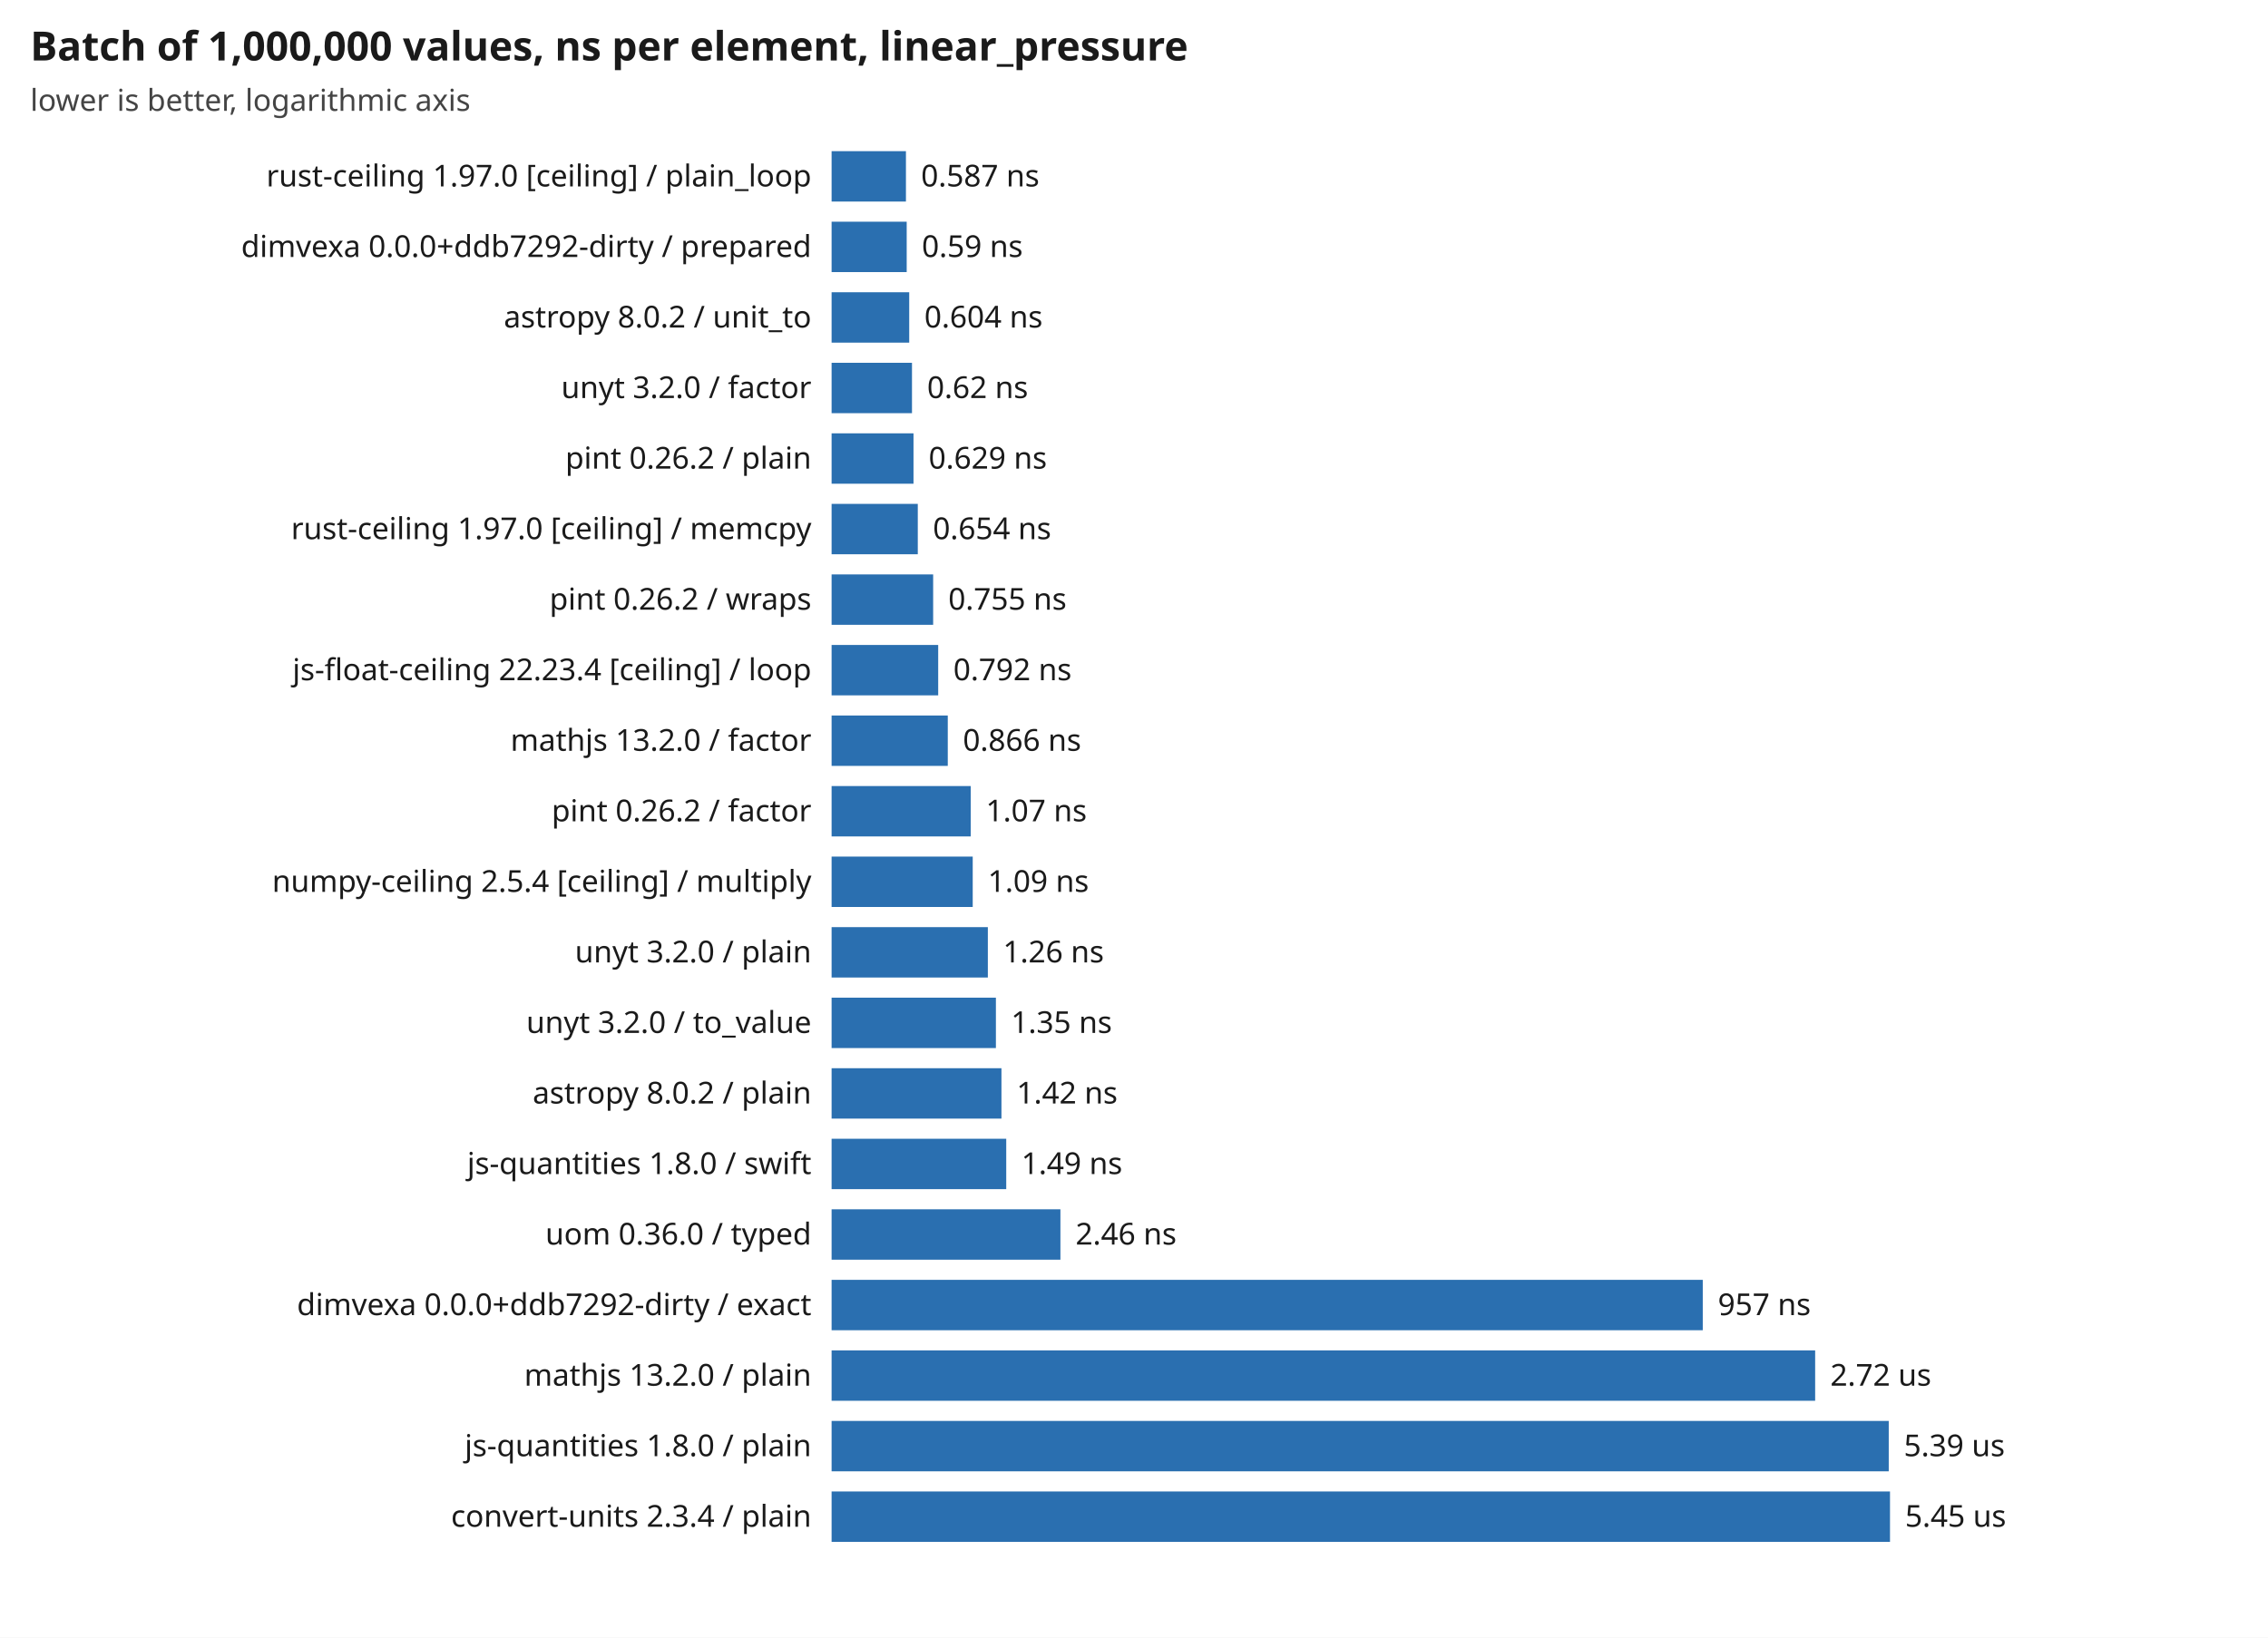
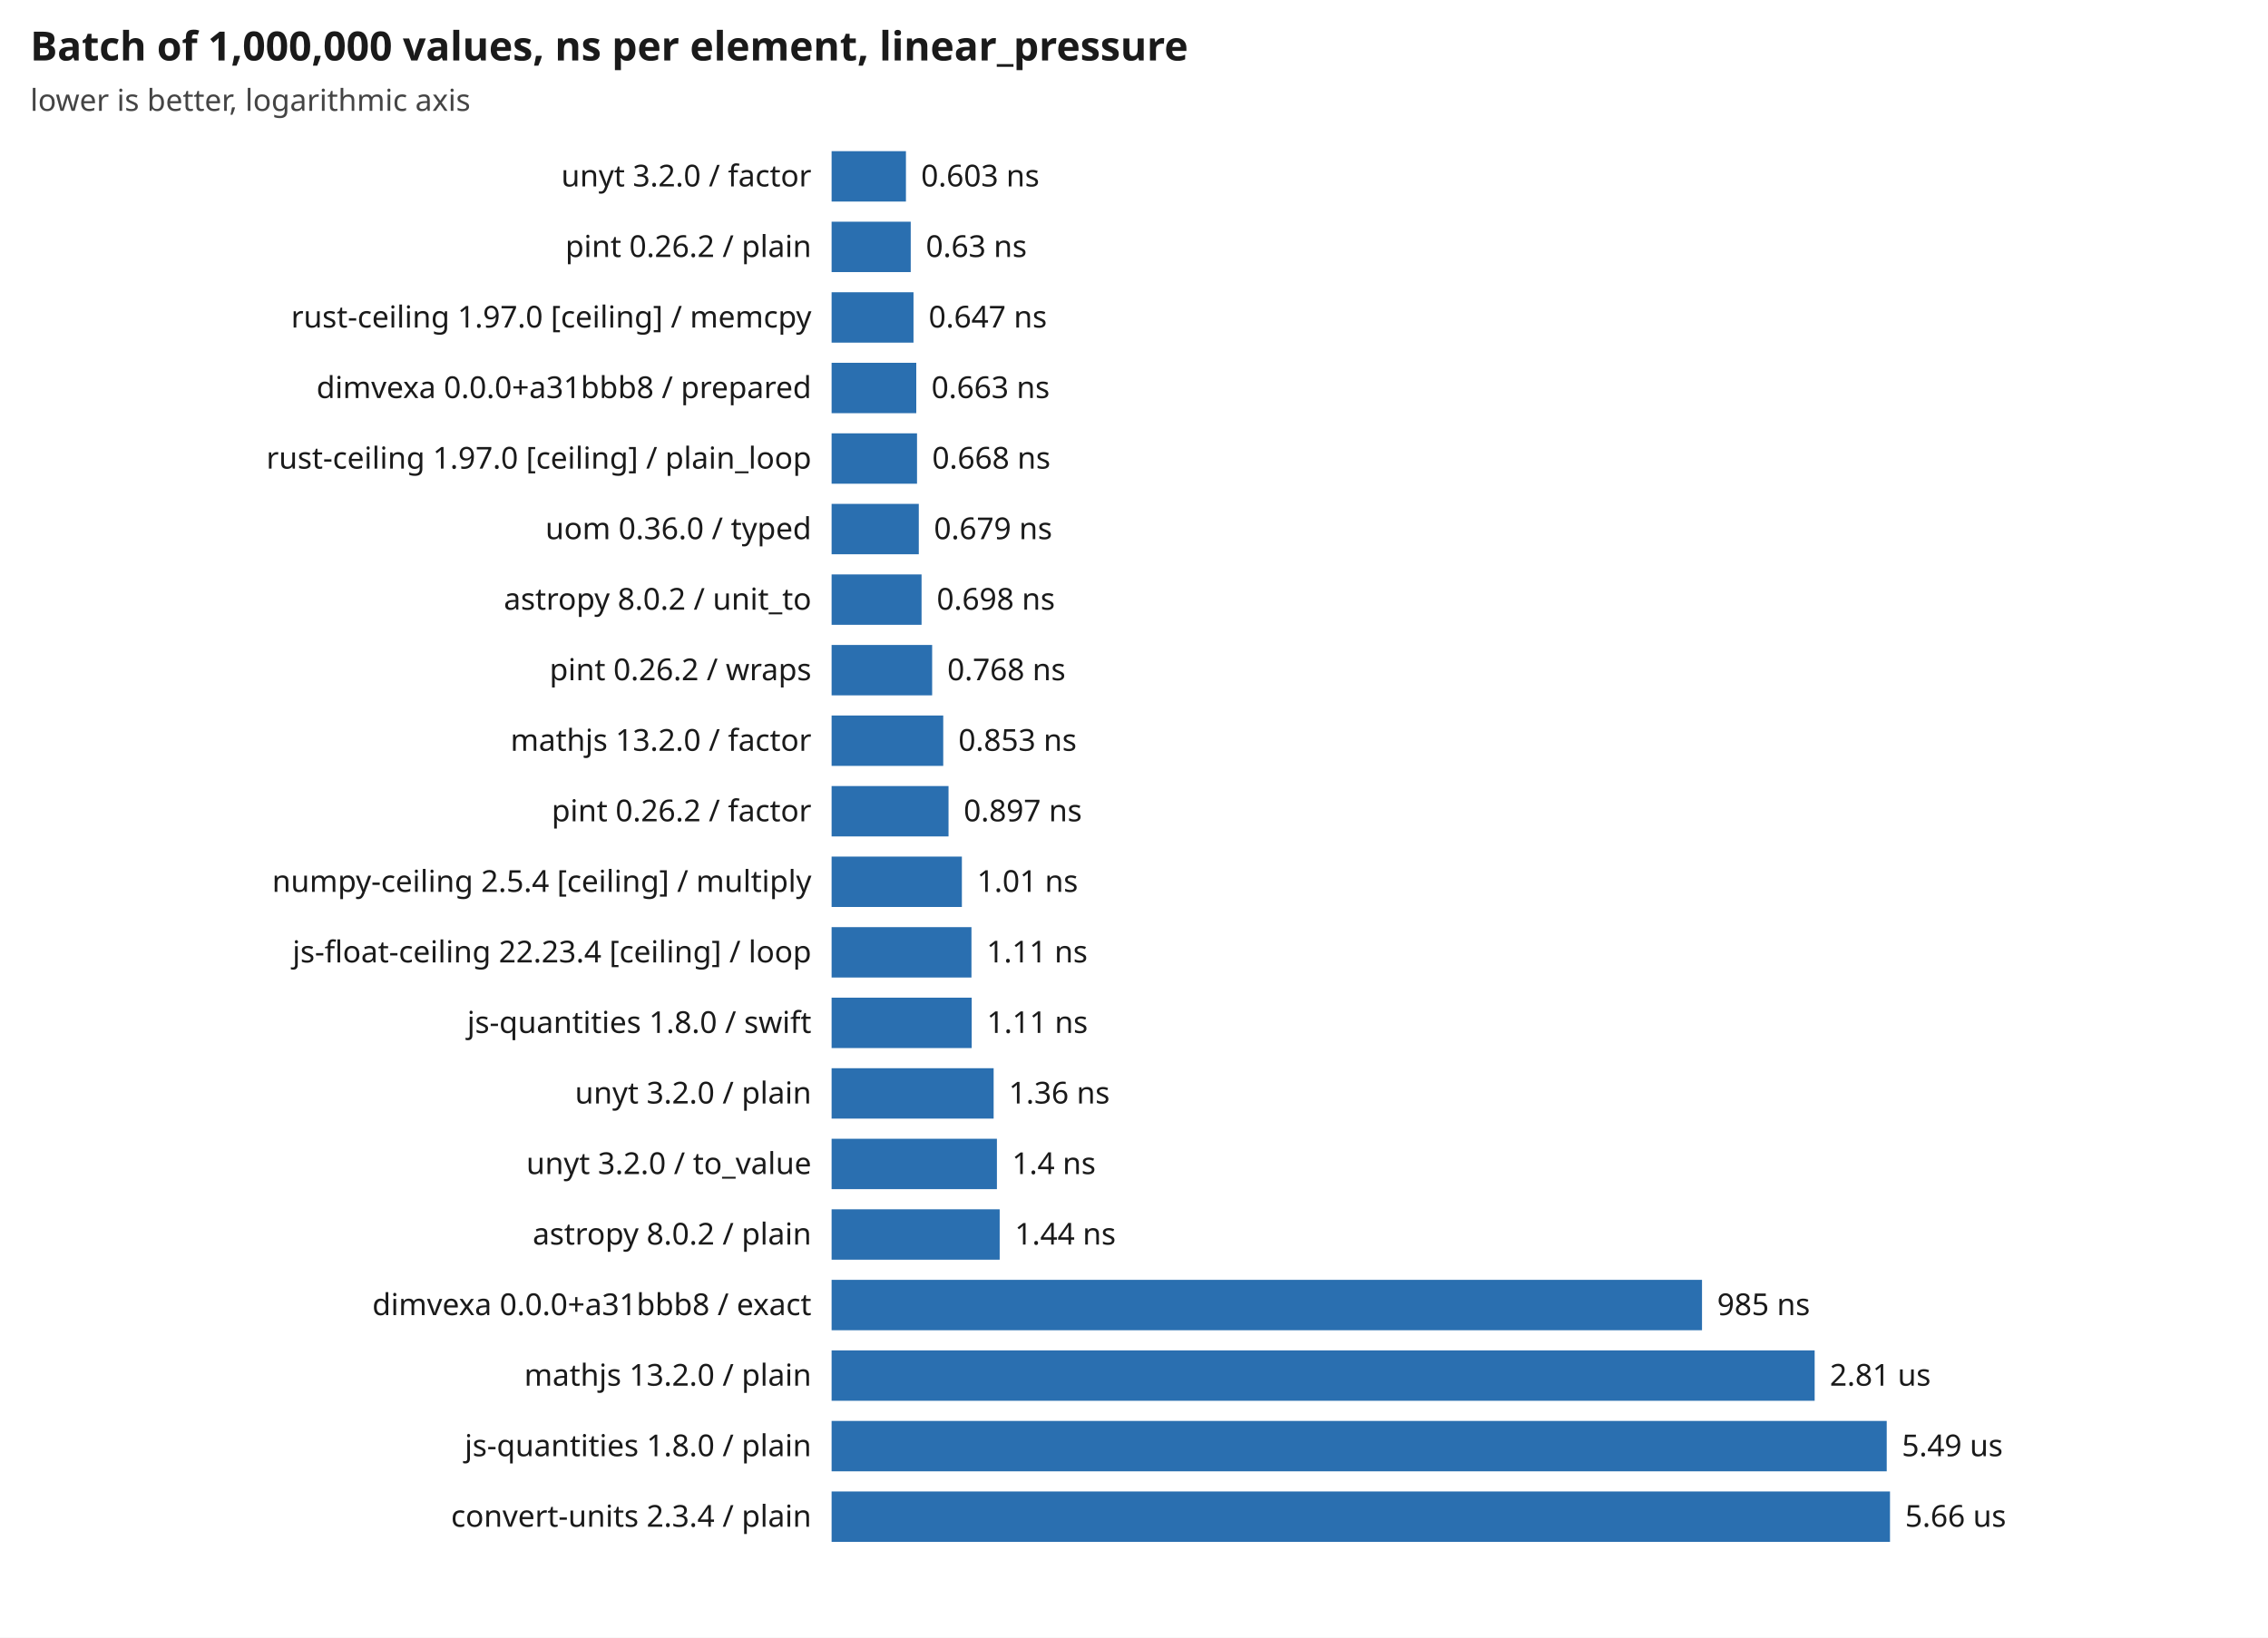
<svg xmlns="http://www.w3.org/2000/svg" width="900" height="650" viewBox="0 0 900 650" role="img" aria-label="Batch of 1,000,000 values, ns per element, linear_pressure">
  <rect width="900" height="650" fill="#ffffff" />
  <text x="12" y="24" font-family="sans-serif" font-size="16" font-weight="bold" fill="#1a1a1a">Batch of 1,000,000 values, ns per element, linear_pressure</text>
  <text x="12" y="44" font-family="sans-serif" font-size="12" fill="#444444">lower is better, logarithmic axis</text>
-   <text x="322" y="74" text-anchor="end" font-family="sans-serif" font-size="12" fill="#1a1a1a">rust-ceiling 1.97.0 [ceiling] / plain_loop</text>
+   <text x="322" y="74" text-anchor="end" font-family="sans-serif" font-size="12" fill="#1a1a1a">unyt 3.2.0 / factor</text>
  <rect x="330" y="60" width="29.5" height="20" fill="#2a6fb0" />
-   <text x="365.5" y="74" font-family="sans-serif" font-size="12" fill="#1a1a1a">0.587 ns</text>
-   <text x="322" y="102" text-anchor="end" font-family="sans-serif" font-size="12" fill="#1a1a1a">dimvexa 0.0.0+ddb7292-dirty / prepared</text>
-   <rect x="330" y="88" width="29.8" height="20" fill="#2a6fb0" />
-   <text x="365.8" y="102" font-family="sans-serif" font-size="12" fill="#1a1a1a">0.59 ns</text>
-   <text x="322" y="130" text-anchor="end" font-family="sans-serif" font-size="12" fill="#1a1a1a">astropy 8.0.2 / unit_to</text>
-   <rect x="330" y="116" width="30.8" height="20" fill="#2a6fb0" />
-   <text x="366.8" y="130" font-family="sans-serif" font-size="12" fill="#1a1a1a">0.604 ns</text>
-   <text x="322" y="158" text-anchor="end" font-family="sans-serif" font-size="12" fill="#1a1a1a">unyt 3.2.0 / factor</text>
-   <rect x="330" y="144" width="31.9" height="20" fill="#2a6fb0" />
-   <text x="367.9" y="158" font-family="sans-serif" font-size="12" fill="#1a1a1a">0.62 ns</text>
-   <text x="322" y="186" text-anchor="end" font-family="sans-serif" font-size="12" fill="#1a1a1a">pint 0.26.2 / plain</text>
-   <rect x="330" y="172" width="32.5" height="20" fill="#2a6fb0" />
-   <text x="368.5" y="186" font-family="sans-serif" font-size="12" fill="#1a1a1a">0.629 ns</text>
-   <text x="322" y="214" text-anchor="end" font-family="sans-serif" font-size="12" fill="#1a1a1a">rust-ceiling 1.97.0 [ceiling] / memcpy</text>
-   <rect x="330" y="200" width="34.2" height="20" fill="#2a6fb0" />
-   <text x="370.2" y="214" font-family="sans-serif" font-size="12" fill="#1a1a1a">0.654 ns</text>
-   <text x="322" y="242" text-anchor="end" font-family="sans-serif" font-size="12" fill="#1a1a1a">pint 0.26.2 / wraps</text>
-   <rect x="330" y="228" width="40.3" height="20" fill="#2a6fb0" />
-   <text x="376.3" y="242" font-family="sans-serif" font-size="12" fill="#1a1a1a">0.755 ns</text>
-   <text x="322" y="270" text-anchor="end" font-family="sans-serif" font-size="12" fill="#1a1a1a">js-float-ceiling 22.23.4 [ceiling] / loop</text>
-   <rect x="330" y="256" width="42.3" height="20" fill="#2a6fb0" />
-   <text x="378.3" y="270" font-family="sans-serif" font-size="12" fill="#1a1a1a">0.792 ns</text>
+   <text x="365.5" y="74" font-family="sans-serif" font-size="12" fill="#1a1a1a">0.603 ns</text>
+   <text x="322" y="102" text-anchor="end" font-family="sans-serif" font-size="12" fill="#1a1a1a">pint 0.26.2 / plain</text>
+   <rect x="330" y="88" width="31.4" height="20" fill="#2a6fb0" />
+   <text x="367.4" y="102" font-family="sans-serif" font-size="12" fill="#1a1a1a">0.63 ns</text>
+   <text x="322" y="130" text-anchor="end" font-family="sans-serif" font-size="12" fill="#1a1a1a">rust-ceiling 1.97.0 [ceiling] / memcpy</text>
+   <rect x="330" y="116" width="32.5" height="20" fill="#2a6fb0" />
+   <text x="368.5" y="130" font-family="sans-serif" font-size="12" fill="#1a1a1a">0.647 ns</text>
+   <text x="322" y="158" text-anchor="end" font-family="sans-serif" font-size="12" fill="#1a1a1a">dimvexa 0.0.0+a31bbb8 / prepared</text>
+   <rect x="330" y="144" width="33.6" height="20" fill="#2a6fb0" />
+   <text x="369.6" y="158" font-family="sans-serif" font-size="12" fill="#1a1a1a">0.663 ns</text>
+   <text x="322" y="186" text-anchor="end" font-family="sans-serif" font-size="12" fill="#1a1a1a">rust-ceiling 1.97.0 [ceiling] / plain_loop</text>
+   <rect x="330" y="172" width="33.9" height="20" fill="#2a6fb0" />
+   <text x="369.9" y="186" font-family="sans-serif" font-size="12" fill="#1a1a1a">0.668 ns</text>
+   <text x="322" y="214" text-anchor="end" font-family="sans-serif" font-size="12" fill="#1a1a1a">uom 0.36.0 / typed</text>
+   <rect x="330" y="200" width="34.6" height="20" fill="#2a6fb0" />
+   <text x="370.6" y="214" font-family="sans-serif" font-size="12" fill="#1a1a1a">0.679 ns</text>
+   <text x="322" y="242" text-anchor="end" font-family="sans-serif" font-size="12" fill="#1a1a1a">astropy 8.0.2 / unit_to</text>
+   <rect x="330" y="228" width="35.7" height="20" fill="#2a6fb0" />
+   <text x="371.7" y="242" font-family="sans-serif" font-size="12" fill="#1a1a1a">0.698 ns</text>
+   <text x="322" y="270" text-anchor="end" font-family="sans-serif" font-size="12" fill="#1a1a1a">pint 0.26.2 / wraps</text>
+   <rect x="330" y="256" width="39.9" height="20" fill="#2a6fb0" />
+   <text x="375.9" y="270" font-family="sans-serif" font-size="12" fill="#1a1a1a">0.768 ns</text>
  <text x="322" y="298" text-anchor="end" font-family="sans-serif" font-size="12" fill="#1a1a1a">mathjs 13.2.0 / factor</text>
-   <rect x="330" y="284" width="46.1" height="20" fill="#2a6fb0" />
-   <text x="382.1" y="298" font-family="sans-serif" font-size="12" fill="#1a1a1a">0.866 ns</text>
+   <rect x="330" y="284" width="44.3" height="20" fill="#2a6fb0" />
+   <text x="380.3" y="298" font-family="sans-serif" font-size="12" fill="#1a1a1a">0.853 ns</text>
  <text x="322" y="326" text-anchor="end" font-family="sans-serif" font-size="12" fill="#1a1a1a">pint 0.26.2 / factor</text>
-   <rect x="330" y="312" width="55.2" height="20" fill="#2a6fb0" />
-   <text x="391.2" y="326" font-family="sans-serif" font-size="12" fill="#1a1a1a">1.07 ns</text>
+   <rect x="330" y="312" width="46.4" height="20" fill="#2a6fb0" />
+   <text x="382.4" y="326" font-family="sans-serif" font-size="12" fill="#1a1a1a">0.897 ns</text>
  <text x="322" y="354" text-anchor="end" font-family="sans-serif" font-size="12" fill="#1a1a1a">numpy-ceiling 2.5.4 [ceiling] / multiply</text>
-   <rect x="330" y="340" width="56.0" height="20" fill="#2a6fb0" />
-   <text x="392.0" y="354" font-family="sans-serif" font-size="12" fill="#1a1a1a">1.09 ns</text>
-   <text x="322" y="382" text-anchor="end" font-family="sans-serif" font-size="12" fill="#1a1a1a">unyt 3.2.0 / plain</text>
-   <rect x="330" y="368" width="62.0" height="20" fill="#2a6fb0" />
-   <text x="398.0" y="382" font-family="sans-serif" font-size="12" fill="#1a1a1a">1.26 ns</text>
-   <text x="322" y="410" text-anchor="end" font-family="sans-serif" font-size="12" fill="#1a1a1a">unyt 3.2.0 / to_value</text>
-   <rect x="330" y="396" width="65.2" height="20" fill="#2a6fb0" />
-   <text x="401.2" y="410" font-family="sans-serif" font-size="12" fill="#1a1a1a">1.35 ns</text>
-   <text x="322" y="438" text-anchor="end" font-family="sans-serif" font-size="12" fill="#1a1a1a">astropy 8.0.2 / plain</text>
-   <rect x="330" y="424" width="67.4" height="20" fill="#2a6fb0" />
-   <text x="403.4" y="438" font-family="sans-serif" font-size="12" fill="#1a1a1a">1.42 ns</text>
-   <text x="322" y="466" text-anchor="end" font-family="sans-serif" font-size="12" fill="#1a1a1a">js-quantities 1.8.0 / swift</text>
-   <rect x="330" y="452" width="69.3" height="20" fill="#2a6fb0" />
-   <text x="405.3" y="466" font-family="sans-serif" font-size="12" fill="#1a1a1a">1.49 ns</text>
-   <text x="322" y="494" text-anchor="end" font-family="sans-serif" font-size="12" fill="#1a1a1a">uom 0.36.0 / typed</text>
-   <rect x="330" y="480" width="90.8" height="20" fill="#2a6fb0" />
-   <text x="426.8" y="494" font-family="sans-serif" font-size="12" fill="#1a1a1a">2.46 ns</text>
-   <text x="322" y="522" text-anchor="end" font-family="sans-serif" font-size="12" fill="#1a1a1a">dimvexa 0.0.0+ddb7292-dirty / exact</text>
-   <rect x="330" y="508" width="345.7" height="20" fill="#2a6fb0" />
-   <text x="681.7" y="522" font-family="sans-serif" font-size="12" fill="#1a1a1a">957 ns</text>
+   <rect x="330" y="340" width="51.7" height="20" fill="#2a6fb0" />
+   <text x="387.7" y="354" font-family="sans-serif" font-size="12" fill="#1a1a1a">1.01 ns</text>
+   <text x="322" y="382" text-anchor="end" font-family="sans-serif" font-size="12" fill="#1a1a1a">js-float-ceiling 22.23.4 [ceiling] / loop</text>
+   <rect x="330" y="368" width="55.5" height="20" fill="#2a6fb0" />
+   <text x="391.5" y="382" font-family="sans-serif" font-size="12" fill="#1a1a1a">1.11 ns</text>
+   <text x="322" y="410" text-anchor="end" font-family="sans-serif" font-size="12" fill="#1a1a1a">js-quantities 1.8.0 / swift</text>
+   <rect x="330" y="396" width="55.6" height="20" fill="#2a6fb0" />
+   <text x="391.6" y="410" font-family="sans-serif" font-size="12" fill="#1a1a1a">1.11 ns</text>
+   <text x="322" y="438" text-anchor="end" font-family="sans-serif" font-size="12" fill="#1a1a1a">unyt 3.2.0 / plain</text>
+   <rect x="330" y="424" width="64.3" height="20" fill="#2a6fb0" />
+   <text x="400.3" y="438" font-family="sans-serif" font-size="12" fill="#1a1a1a">1.36 ns</text>
+   <text x="322" y="466" text-anchor="end" font-family="sans-serif" font-size="12" fill="#1a1a1a">unyt 3.2.0 / to_value</text>
+   <rect x="330" y="452" width="65.6" height="20" fill="#2a6fb0" />
+   <text x="401.6" y="466" font-family="sans-serif" font-size="12" fill="#1a1a1a">1.4 ns</text>
+   <text x="322" y="494" text-anchor="end" font-family="sans-serif" font-size="12" fill="#1a1a1a">astropy 8.0.2 / plain</text>
+   <rect x="330" y="480" width="66.7" height="20" fill="#2a6fb0" />
+   <text x="402.7" y="494" font-family="sans-serif" font-size="12" fill="#1a1a1a">1.44 ns</text>
+   <text x="322" y="522" text-anchor="end" font-family="sans-serif" font-size="12" fill="#1a1a1a">dimvexa 0.0.0+a31bbb8 / exact</text>
+   <rect x="330" y="508" width="345.4" height="20" fill="#2a6fb0" />
+   <text x="681.4" y="522" font-family="sans-serif" font-size="12" fill="#1a1a1a">985 ns</text>
  <text x="322" y="550" text-anchor="end" font-family="sans-serif" font-size="12" fill="#1a1a1a">mathjs 13.2.0 / plain</text>
-   <rect x="330" y="536" width="390.3" height="20" fill="#2a6fb0" />
-   <text x="726.3" y="550" font-family="sans-serif" font-size="12" fill="#1a1a1a">2.72 us</text>
+   <rect x="330" y="536" width="390.1" height="20" fill="#2a6fb0" />
+   <text x="726.1" y="550" font-family="sans-serif" font-size="12" fill="#1a1a1a">2.81 us</text>
  <text x="322" y="578" text-anchor="end" font-family="sans-serif" font-size="12" fill="#1a1a1a">js-quantities 1.8.0 / plain</text>
-   <rect x="330" y="564" width="419.5" height="20" fill="#2a6fb0" />
-   <text x="755.5" y="578" font-family="sans-serif" font-size="12" fill="#1a1a1a">5.39 us</text>
+   <rect x="330" y="564" width="418.7" height="20" fill="#2a6fb0" />
+   <text x="754.7" y="578" font-family="sans-serif" font-size="12" fill="#1a1a1a">5.49 us</text>
  <text x="322" y="606" text-anchor="end" font-family="sans-serif" font-size="12" fill="#1a1a1a">convert-units 2.3.4 / plain</text>
  <rect x="330" y="592" width="420.0" height="20" fill="#2a6fb0" />
-   <text x="756.0" y="606" font-family="sans-serif" font-size="12" fill="#1a1a1a">5.45 us</text>
+   <text x="756.0" y="606" font-family="sans-serif" font-size="12" fill="#1a1a1a">5.66 us</text>
</svg>
